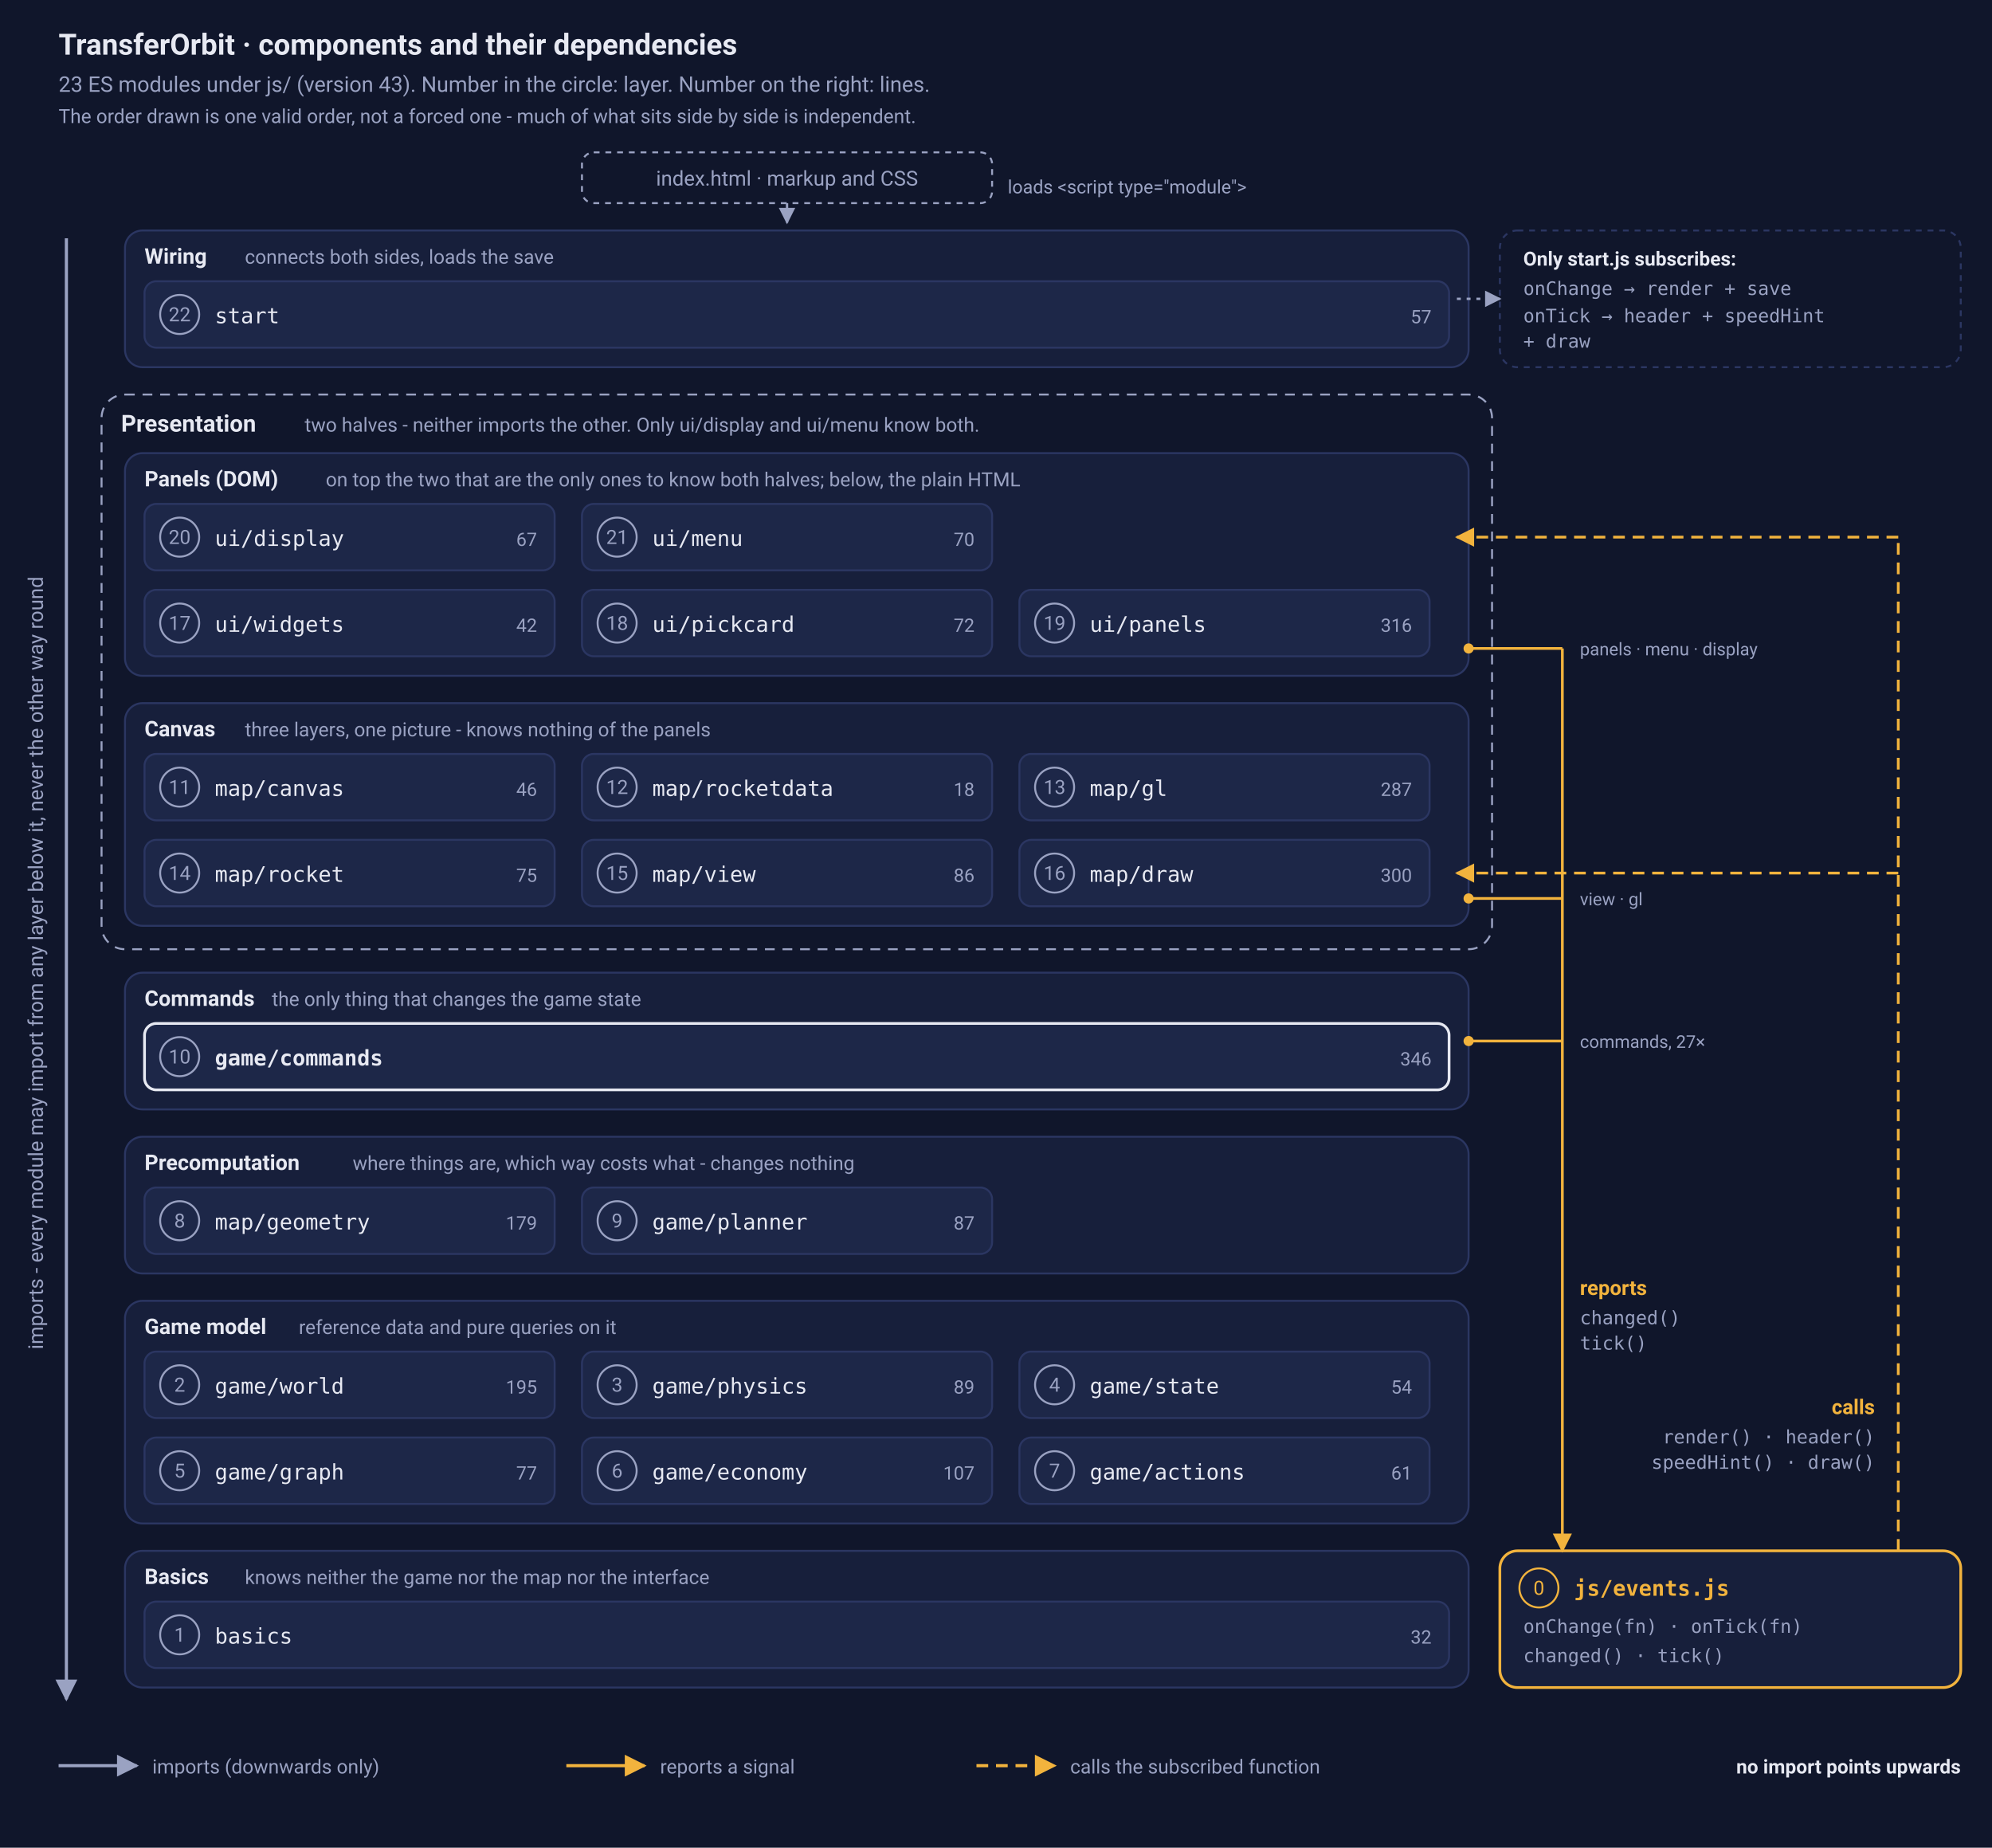
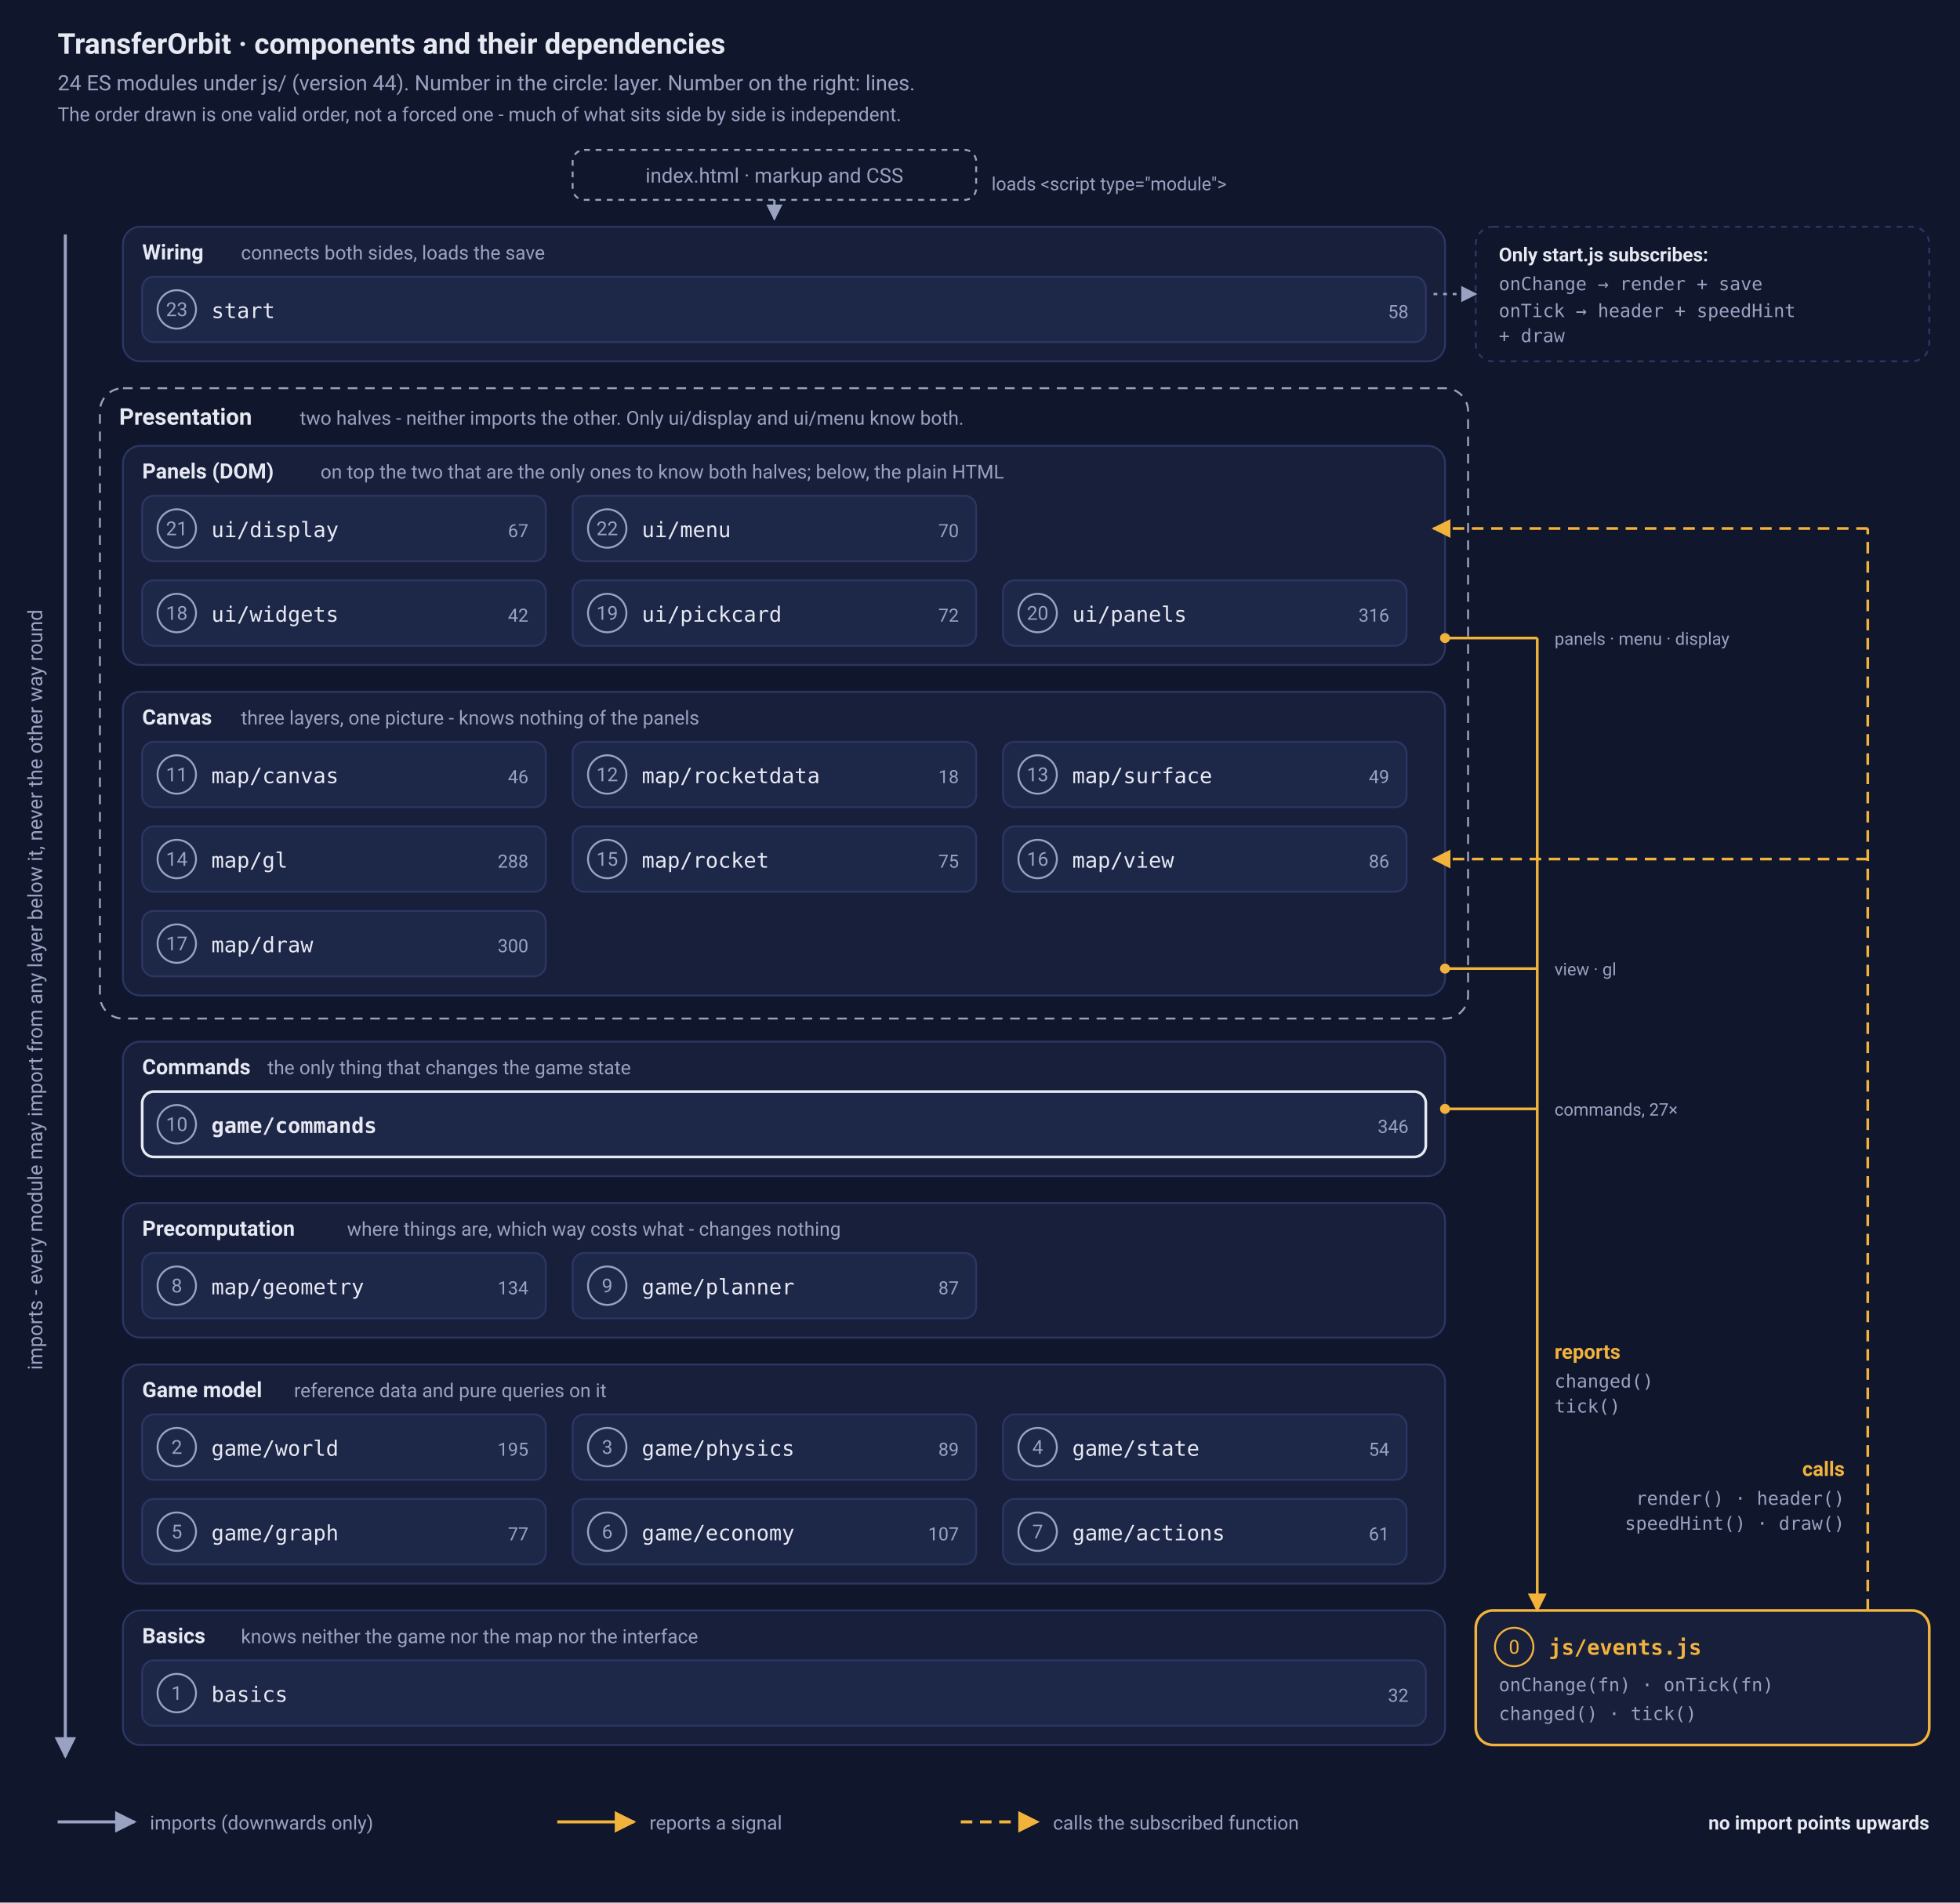
- <svg xmlns="http://www.w3.org/2000/svg" viewBox="0 0 1020 946" width="1020" height="946" role="img" aria-label="Component diagram of TransferOrbit: 23 ES modules. Imports only ever point downwards; the single way back up are the two signals changed and tick, carried by the events module. The presentation consists of two halves, canvas and panels, which do not import each other.">
+ <svg xmlns="http://www.w3.org/2000/svg" viewBox="0 0 1020 990" width="1020" height="990" role="img" aria-label="Component diagram of TransferOrbit: 24 ES modules. Imports only ever point downwards; the single way back up are the two signals changed and tick, carried by the events module. The presentation consists of two halves, canvas and panels, which do not import each other.">
  <defs>
    <marker id="ar" viewBox="0 0 10 10" refX="9" refY="5" markerWidth="7" markerHeight="7" orient="auto-start-reverse">
      <path d="M0,0 L10,5 L0,10 z" fill="#9aa2c2" />
    </marker>
    <marker id="ara" viewBox="0 0 10 10" refX="9" refY="5" markerWidth="7" markerHeight="7" orient="auto-start-reverse">
      <path d="M0,0 L10,5 L0,10 z" fill="#f2b33d" />
    </marker>
  </defs>
-   <rect width="1020" height="946" fill="#10162b" />
+   <rect width="1020" height="990" fill="#10162b" />
  <text x="30" y="28" font-family="ui-sans-serif,-apple-system,Segoe UI,Roboto,Helvetica,Arial,sans-serif" font-size="15" fill="#e7e9f2" text-anchor="start" font-weight="600">TransferOrbit · components and their dependencies</text>
-   <text x="30" y="47" font-family="ui-sans-serif,-apple-system,Segoe UI,Roboto,Helvetica,Arial,sans-serif" font-size="11" fill="#9aa2c2" text-anchor="start">23 ES modules under js/ (version 43). Number in the circle: layer. Number on the right: lines.</text>
+   <text x="30" y="47" font-family="ui-sans-serif,-apple-system,Segoe UI,Roboto,Helvetica,Arial,sans-serif" font-size="11" fill="#9aa2c2" text-anchor="start">24 ES modules under js/ (version 44). Number in the circle: layer. Number on the right: lines.</text>
  <text x="30" y="63" font-family="ui-sans-serif,-apple-system,Segoe UI,Roboto,Helvetica,Arial,sans-serif" font-size="10" fill="#9aa2c2" text-anchor="start">The order drawn is one valid order, not a forced one - much of what sits side by side is independent.</text>
  <rect x="298" y="78" width="210" height="26" rx="6" fill="none" stroke="#9aa2c2" stroke-width="1" stroke-dasharray="3 3" />
  <text x="403" y="95" font-family="ui-sans-serif,-apple-system,Segoe UI,Roboto,Helvetica,Arial,sans-serif" font-size="10.5" fill="#9aa2c2" text-anchor="middle">index.html  ·  markup and CSS</text>
  <line x1="403" y1="104" x2="403" y2="114" stroke="#9aa2c2" stroke-width="1.2" marker-end="url(#ar)" />
  <text x="516" y="99" font-family="ui-sans-serif,-apple-system,Segoe UI,Roboto,Helvetica,Arial,sans-serif" font-size="9.5" fill="#9aa2c2" text-anchor="start">loads &lt;script type="module"&gt;</text>
-   <line x1="34" y1="122" x2="34" y2="870" stroke="#9aa2c2" stroke-width="1.6" marker-end="url(#ar)" />
-   <text x="0" y="0" font-family="ui-sans-serif,-apple-system,Segoe UI,Roboto,Helvetica,Arial,sans-serif" font-size="10.5" fill="#9aa2c2" text-anchor="middle" transform="translate(22,493) rotate(-90)">imports - every module may import from any layer below it, never the other way round</text>
-   <rect x="52" y="202" width="712" height="284" rx="12" fill="none" stroke="#9aa2c2" stroke-width="1" stroke-dasharray="5 4" />
+   <line x1="34" y1="122" x2="34" y2="914" stroke="#9aa2c2" stroke-width="1.6" marker-end="url(#ar)" />
+   <text x="0" y="0" font-family="ui-sans-serif,-apple-system,Segoe UI,Roboto,Helvetica,Arial,sans-serif" font-size="10.5" fill="#9aa2c2" text-anchor="middle" transform="translate(22,515) rotate(-90)">imports - every module may import from any layer below it, never the other way round</text>
+   <rect x="52" y="202" width="712" height="328" rx="12" fill="none" stroke="#9aa2c2" stroke-width="1" stroke-dasharray="5 4" />
  <text x="62" y="221" font-family="ui-sans-serif,-apple-system,Segoe UI,Roboto,Helvetica,Arial,sans-serif" font-size="12" fill="#e7e9f2" text-anchor="start" font-weight="600">Presentation</text>
  <text x="156" y="221" font-family="ui-sans-serif,-apple-system,Segoe UI,Roboto,Helvetica,Arial,sans-serif" font-size="10" fill="#9aa2c2" text-anchor="start">two halves - neither imports the other. Only ui/display and ui/menu know both.</text>
  <rect x="64" y="118" width="688" height="70" rx="9" fill="#171f3b" stroke="#2b3662" />
  <text x="74" y="135" font-family="ui-sans-serif,-apple-system,Segoe UI,Roboto,Helvetica,Arial,sans-serif" font-size="11" fill="#e7e9f2" text-anchor="start" font-weight="600">Wiring</text>
  <text x="125.4" y="135" font-family="ui-sans-serif,-apple-system,Segoe UI,Roboto,Helvetica,Arial,sans-serif" font-size="10" fill="#9aa2c2" text-anchor="start">connects both sides, loads the save</text>
  <rect x="74" y="144" width="668" height="34" rx="6" fill="#1d2748" stroke="#2b3662" stroke-width="1" />
  <circle cx="92" cy="161" r="10" fill="none" stroke="#9aa2c2" stroke-width="1" />
-   <text x="92" y="164.5" font-family="ui-sans-serif,-apple-system,Segoe UI,Roboto,Helvetica,Arial,sans-serif" font-size="10" fill="#9aa2c2" text-anchor="middle">22</text>
+   <text x="92" y="164.5" font-family="ui-sans-serif,-apple-system,Segoe UI,Roboto,Helvetica,Arial,sans-serif" font-size="10" fill="#9aa2c2" text-anchor="middle">23</text>
  <text x="110" y="165.5" font-family="ui-monospace,SFMono-Regular,Menlo,Consolas,monospace" font-size="11" fill="#e7e9f2" text-anchor="start">start</text>
-   <text x="733" y="165.5" font-family="ui-sans-serif,-apple-system,Segoe UI,Roboto,Helvetica,Arial,sans-serif" font-size="9.5" fill="#9aa2c2" text-anchor="end">57</text>
+   <text x="733" y="165.5" font-family="ui-sans-serif,-apple-system,Segoe UI,Roboto,Helvetica,Arial,sans-serif" font-size="9.5" fill="#9aa2c2" text-anchor="end">58</text>
  <rect x="64" y="232" width="688" height="114" rx="9" fill="#171f3b" stroke="#2b3662" />
  <text x="74" y="249" font-family="ui-sans-serif,-apple-system,Segoe UI,Roboto,Helvetica,Arial,sans-serif" font-size="11" fill="#e7e9f2" text-anchor="start" font-weight="600">Panels (DOM)</text>
  <text x="166.8" y="249" font-family="ui-sans-serif,-apple-system,Segoe UI,Roboto,Helvetica,Arial,sans-serif" font-size="10" fill="#9aa2c2" text-anchor="start">on top the two that are the only ones to know both halves; below, the plain HTML</text>
  <rect x="74" y="258" width="210" height="34" rx="6" fill="#1d2748" stroke="#2b3662" stroke-width="1" />
  <circle cx="92" cy="275" r="10" fill="none" stroke="#9aa2c2" stroke-width="1" />
-   <text x="92" y="278.5" font-family="ui-sans-serif,-apple-system,Segoe UI,Roboto,Helvetica,Arial,sans-serif" font-size="10" fill="#9aa2c2" text-anchor="middle">20</text>
+   <text x="92" y="278.5" font-family="ui-sans-serif,-apple-system,Segoe UI,Roboto,Helvetica,Arial,sans-serif" font-size="10" fill="#9aa2c2" text-anchor="middle">21</text>
  <text x="110" y="279.5" font-family="ui-monospace,SFMono-Regular,Menlo,Consolas,monospace" font-size="11" fill="#e7e9f2" text-anchor="start">ui/display</text>
  <text x="275" y="279.5" font-family="ui-sans-serif,-apple-system,Segoe UI,Roboto,Helvetica,Arial,sans-serif" font-size="9.5" fill="#9aa2c2" text-anchor="end">67</text>
  <rect x="298" y="258" width="210" height="34" rx="6" fill="#1d2748" stroke="#2b3662" stroke-width="1" />
  <circle cx="316" cy="275" r="10" fill="none" stroke="#9aa2c2" stroke-width="1" />
-   <text x="316" y="278.5" font-family="ui-sans-serif,-apple-system,Segoe UI,Roboto,Helvetica,Arial,sans-serif" font-size="10" fill="#9aa2c2" text-anchor="middle">21</text>
+   <text x="316" y="278.5" font-family="ui-sans-serif,-apple-system,Segoe UI,Roboto,Helvetica,Arial,sans-serif" font-size="10" fill="#9aa2c2" text-anchor="middle">22</text>
  <text x="334" y="279.5" font-family="ui-monospace,SFMono-Regular,Menlo,Consolas,monospace" font-size="11" fill="#e7e9f2" text-anchor="start">ui/menu</text>
  <text x="499" y="279.5" font-family="ui-sans-serif,-apple-system,Segoe UI,Roboto,Helvetica,Arial,sans-serif" font-size="9.5" fill="#9aa2c2" text-anchor="end">70</text>
  <rect x="74" y="302" width="210" height="34" rx="6" fill="#1d2748" stroke="#2b3662" stroke-width="1" />
  <circle cx="92" cy="319" r="10" fill="none" stroke="#9aa2c2" stroke-width="1" />
-   <text x="92" y="322.5" font-family="ui-sans-serif,-apple-system,Segoe UI,Roboto,Helvetica,Arial,sans-serif" font-size="10" fill="#9aa2c2" text-anchor="middle">17</text>
+   <text x="92" y="322.5" font-family="ui-sans-serif,-apple-system,Segoe UI,Roboto,Helvetica,Arial,sans-serif" font-size="10" fill="#9aa2c2" text-anchor="middle">18</text>
  <text x="110" y="323.5" font-family="ui-monospace,SFMono-Regular,Menlo,Consolas,monospace" font-size="11" fill="#e7e9f2" text-anchor="start">ui/widgets</text>
  <text x="275" y="323.5" font-family="ui-sans-serif,-apple-system,Segoe UI,Roboto,Helvetica,Arial,sans-serif" font-size="9.5" fill="#9aa2c2" text-anchor="end">42</text>
  <rect x="298" y="302" width="210" height="34" rx="6" fill="#1d2748" stroke="#2b3662" stroke-width="1" />
  <circle cx="316" cy="319" r="10" fill="none" stroke="#9aa2c2" stroke-width="1" />
-   <text x="316" y="322.5" font-family="ui-sans-serif,-apple-system,Segoe UI,Roboto,Helvetica,Arial,sans-serif" font-size="10" fill="#9aa2c2" text-anchor="middle">18</text>
+   <text x="316" y="322.5" font-family="ui-sans-serif,-apple-system,Segoe UI,Roboto,Helvetica,Arial,sans-serif" font-size="10" fill="#9aa2c2" text-anchor="middle">19</text>
  <text x="334" y="323.5" font-family="ui-monospace,SFMono-Regular,Menlo,Consolas,monospace" font-size="11" fill="#e7e9f2" text-anchor="start">ui/pickcard</text>
  <text x="499" y="323.5" font-family="ui-sans-serif,-apple-system,Segoe UI,Roboto,Helvetica,Arial,sans-serif" font-size="9.5" fill="#9aa2c2" text-anchor="end">72</text>
  <rect x="522" y="302" width="210" height="34" rx="6" fill="#1d2748" stroke="#2b3662" stroke-width="1" />
  <circle cx="540" cy="319" r="10" fill="none" stroke="#9aa2c2" stroke-width="1" />
-   <text x="540" y="322.5" font-family="ui-sans-serif,-apple-system,Segoe UI,Roboto,Helvetica,Arial,sans-serif" font-size="10" fill="#9aa2c2" text-anchor="middle">19</text>
+   <text x="540" y="322.5" font-family="ui-sans-serif,-apple-system,Segoe UI,Roboto,Helvetica,Arial,sans-serif" font-size="10" fill="#9aa2c2" text-anchor="middle">20</text>
  <text x="558" y="323.5" font-family="ui-monospace,SFMono-Regular,Menlo,Consolas,monospace" font-size="11" fill="#e7e9f2" text-anchor="start">ui/panels</text>
  <text x="723" y="323.5" font-family="ui-sans-serif,-apple-system,Segoe UI,Roboto,Helvetica,Arial,sans-serif" font-size="9.5" fill="#9aa2c2" text-anchor="end">316</text>
-   <rect x="64" y="360" width="688" height="114" rx="9" fill="#171f3b" stroke="#2b3662" />
+   <rect x="64" y="360" width="688" height="158" rx="9" fill="#171f3b" stroke="#2b3662" />
  <text x="74" y="377" font-family="ui-sans-serif,-apple-system,Segoe UI,Roboto,Helvetica,Arial,sans-serif" font-size="11" fill="#e7e9f2" text-anchor="start" font-weight="600">Canvas</text>
  <text x="125.4" y="377" font-family="ui-sans-serif,-apple-system,Segoe UI,Roboto,Helvetica,Arial,sans-serif" font-size="10" fill="#9aa2c2" text-anchor="start">three layers, one picture - knows nothing of the panels</text>
  <rect x="74" y="386" width="210" height="34" rx="6" fill="#1d2748" stroke="#2b3662" stroke-width="1" />
  <circle cx="92" cy="403" r="10" fill="none" stroke="#9aa2c2" stroke-width="1" />
  <text x="92" y="406.5" font-family="ui-sans-serif,-apple-system,Segoe UI,Roboto,Helvetica,Arial,sans-serif" font-size="10" fill="#9aa2c2" text-anchor="middle">11</text>
  <text x="110" y="407.5" font-family="ui-monospace,SFMono-Regular,Menlo,Consolas,monospace" font-size="11" fill="#e7e9f2" text-anchor="start">map/canvas</text>
  <text x="275" y="407.5" font-family="ui-sans-serif,-apple-system,Segoe UI,Roboto,Helvetica,Arial,sans-serif" font-size="9.5" fill="#9aa2c2" text-anchor="end">46</text>
  <rect x="298" y="386" width="210" height="34" rx="6" fill="#1d2748" stroke="#2b3662" stroke-width="1" />
  <circle cx="316" cy="403" r="10" fill="none" stroke="#9aa2c2" stroke-width="1" />
  <text x="316" y="406.5" font-family="ui-sans-serif,-apple-system,Segoe UI,Roboto,Helvetica,Arial,sans-serif" font-size="10" fill="#9aa2c2" text-anchor="middle">12</text>
  <text x="334" y="407.5" font-family="ui-monospace,SFMono-Regular,Menlo,Consolas,monospace" font-size="11" fill="#e7e9f2" text-anchor="start">map/rocketdata</text>
  <text x="499" y="407.5" font-family="ui-sans-serif,-apple-system,Segoe UI,Roboto,Helvetica,Arial,sans-serif" font-size="9.5" fill="#9aa2c2" text-anchor="end">18</text>
  <rect x="522" y="386" width="210" height="34" rx="6" fill="#1d2748" stroke="#2b3662" stroke-width="1" />
  <circle cx="540" cy="403" r="10" fill="none" stroke="#9aa2c2" stroke-width="1" />
  <text x="540" y="406.5" font-family="ui-sans-serif,-apple-system,Segoe UI,Roboto,Helvetica,Arial,sans-serif" font-size="10" fill="#9aa2c2" text-anchor="middle">13</text>
-   <text x="558" y="407.5" font-family="ui-monospace,SFMono-Regular,Menlo,Consolas,monospace" font-size="11" fill="#e7e9f2" text-anchor="start">map/gl</text>
-   <text x="723" y="407.5" font-family="ui-sans-serif,-apple-system,Segoe UI,Roboto,Helvetica,Arial,sans-serif" font-size="9.5" fill="#9aa2c2" text-anchor="end">287</text>
+   <text x="558" y="407.5" font-family="ui-monospace,SFMono-Regular,Menlo,Consolas,monospace" font-size="11" fill="#e7e9f2" text-anchor="start">map/surface</text>
+   <text x="723" y="407.5" font-family="ui-sans-serif,-apple-system,Segoe UI,Roboto,Helvetica,Arial,sans-serif" font-size="9.5" fill="#9aa2c2" text-anchor="end">49</text>
  <rect x="74" y="430" width="210" height="34" rx="6" fill="#1d2748" stroke="#2b3662" stroke-width="1" />
  <circle cx="92" cy="447" r="10" fill="none" stroke="#9aa2c2" stroke-width="1" />
  <text x="92" y="450.5" font-family="ui-sans-serif,-apple-system,Segoe UI,Roboto,Helvetica,Arial,sans-serif" font-size="10" fill="#9aa2c2" text-anchor="middle">14</text>
-   <text x="110" y="451.5" font-family="ui-monospace,SFMono-Regular,Menlo,Consolas,monospace" font-size="11" fill="#e7e9f2" text-anchor="start">map/rocket</text>
-   <text x="275" y="451.5" font-family="ui-sans-serif,-apple-system,Segoe UI,Roboto,Helvetica,Arial,sans-serif" font-size="9.5" fill="#9aa2c2" text-anchor="end">75</text>
+   <text x="110" y="451.5" font-family="ui-monospace,SFMono-Regular,Menlo,Consolas,monospace" font-size="11" fill="#e7e9f2" text-anchor="start">map/gl</text>
+   <text x="275" y="451.5" font-family="ui-sans-serif,-apple-system,Segoe UI,Roboto,Helvetica,Arial,sans-serif" font-size="9.5" fill="#9aa2c2" text-anchor="end">288</text>
  <rect x="298" y="430" width="210" height="34" rx="6" fill="#1d2748" stroke="#2b3662" stroke-width="1" />
  <circle cx="316" cy="447" r="10" fill="none" stroke="#9aa2c2" stroke-width="1" />
  <text x="316" y="450.5" font-family="ui-sans-serif,-apple-system,Segoe UI,Roboto,Helvetica,Arial,sans-serif" font-size="10" fill="#9aa2c2" text-anchor="middle">15</text>
-   <text x="334" y="451.5" font-family="ui-monospace,SFMono-Regular,Menlo,Consolas,monospace" font-size="11" fill="#e7e9f2" text-anchor="start">map/view</text>
-   <text x="499" y="451.5" font-family="ui-sans-serif,-apple-system,Segoe UI,Roboto,Helvetica,Arial,sans-serif" font-size="9.5" fill="#9aa2c2" text-anchor="end">86</text>
+   <text x="334" y="451.5" font-family="ui-monospace,SFMono-Regular,Menlo,Consolas,monospace" font-size="11" fill="#e7e9f2" text-anchor="start">map/rocket</text>
+   <text x="499" y="451.5" font-family="ui-sans-serif,-apple-system,Segoe UI,Roboto,Helvetica,Arial,sans-serif" font-size="9.5" fill="#9aa2c2" text-anchor="end">75</text>
  <rect x="522" y="430" width="210" height="34" rx="6" fill="#1d2748" stroke="#2b3662" stroke-width="1" />
  <circle cx="540" cy="447" r="10" fill="none" stroke="#9aa2c2" stroke-width="1" />
  <text x="540" y="450.5" font-family="ui-sans-serif,-apple-system,Segoe UI,Roboto,Helvetica,Arial,sans-serif" font-size="10" fill="#9aa2c2" text-anchor="middle">16</text>
-   <text x="558" y="451.5" font-family="ui-monospace,SFMono-Regular,Menlo,Consolas,monospace" font-size="11" fill="#e7e9f2" text-anchor="start">map/draw</text>
-   <text x="723" y="451.5" font-family="ui-sans-serif,-apple-system,Segoe UI,Roboto,Helvetica,Arial,sans-serif" font-size="9.5" fill="#9aa2c2" text-anchor="end">300</text>
-   <rect x="64" y="498" width="688" height="70" rx="9" fill="#171f3b" stroke="#2b3662" />
-   <text x="74" y="515" font-family="ui-sans-serif,-apple-system,Segoe UI,Roboto,Helvetica,Arial,sans-serif" font-size="11" fill="#e7e9f2" text-anchor="start" font-weight="600">Commands</text>
-   <text x="139.2" y="515" font-family="ui-sans-serif,-apple-system,Segoe UI,Roboto,Helvetica,Arial,sans-serif" font-size="10" fill="#9aa2c2" text-anchor="start">the only thing that changes the game state</text>
-   <rect x="74" y="524" width="668" height="34" rx="6" fill="#1d2748" stroke="#e7e9f2" stroke-width="1.4" />
-   <circle cx="92" cy="541" r="10" fill="none" stroke="#9aa2c2" stroke-width="1" />
-   <text x="92" y="544.5" font-family="ui-sans-serif,-apple-system,Segoe UI,Roboto,Helvetica,Arial,sans-serif" font-size="10" fill="#9aa2c2" text-anchor="middle">10</text>
-   <text x="110" y="545.5" font-family="ui-monospace,SFMono-Regular,Menlo,Consolas,monospace" font-size="11" fill="#e7e9f2" text-anchor="start" font-weight="600">game/commands</text>
-   <text x="733" y="545.5" font-family="ui-sans-serif,-apple-system,Segoe UI,Roboto,Helvetica,Arial,sans-serif" font-size="9.5" fill="#9aa2c2" text-anchor="end">346</text>
-   <rect x="64" y="582" width="688" height="70" rx="9" fill="#171f3b" stroke="#2b3662" />
-   <text x="74" y="599" font-family="ui-sans-serif,-apple-system,Segoe UI,Roboto,Helvetica,Arial,sans-serif" font-size="11" fill="#e7e9f2" text-anchor="start" font-weight="600">Precomputation</text>
-   <text x="180.6" y="599" font-family="ui-sans-serif,-apple-system,Segoe UI,Roboto,Helvetica,Arial,sans-serif" font-size="10" fill="#9aa2c2" text-anchor="start">where things are, which way costs what - changes nothing</text>
-   <rect x="74" y="608" width="210" height="34" rx="6" fill="#1d2748" stroke="#2b3662" stroke-width="1" />
-   <circle cx="92" cy="625" r="10" fill="none" stroke="#9aa2c2" stroke-width="1" />
-   <text x="92" y="628.5" font-family="ui-sans-serif,-apple-system,Segoe UI,Roboto,Helvetica,Arial,sans-serif" font-size="10" fill="#9aa2c2" text-anchor="middle">8</text>
-   <text x="110" y="629.5" font-family="ui-monospace,SFMono-Regular,Menlo,Consolas,monospace" font-size="11" fill="#e7e9f2" text-anchor="start">map/geometry</text>
-   <text x="275" y="629.5" font-family="ui-sans-serif,-apple-system,Segoe UI,Roboto,Helvetica,Arial,sans-serif" font-size="9.5" fill="#9aa2c2" text-anchor="end">179</text>
-   <rect x="298" y="608" width="210" height="34" rx="6" fill="#1d2748" stroke="#2b3662" stroke-width="1" />
-   <circle cx="316" cy="625" r="10" fill="none" stroke="#9aa2c2" stroke-width="1" />
-   <text x="316" y="628.5" font-family="ui-sans-serif,-apple-system,Segoe UI,Roboto,Helvetica,Arial,sans-serif" font-size="10" fill="#9aa2c2" text-anchor="middle">9</text>
-   <text x="334" y="629.5" font-family="ui-monospace,SFMono-Regular,Menlo,Consolas,monospace" font-size="11" fill="#e7e9f2" text-anchor="start">game/planner</text>
-   <text x="499" y="629.5" font-family="ui-sans-serif,-apple-system,Segoe UI,Roboto,Helvetica,Arial,sans-serif" font-size="9.5" fill="#9aa2c2" text-anchor="end">87</text>
-   <rect x="64" y="666" width="688" height="114" rx="9" fill="#171f3b" stroke="#2b3662" />
-   <text x="74" y="683" font-family="ui-sans-serif,-apple-system,Segoe UI,Roboto,Helvetica,Arial,sans-serif" font-size="11" fill="#e7e9f2" text-anchor="start" font-weight="600">Game model</text>
-   <text x="153.0" y="683" font-family="ui-sans-serif,-apple-system,Segoe UI,Roboto,Helvetica,Arial,sans-serif" font-size="10" fill="#9aa2c2" text-anchor="start">reference data and pure queries on it</text>
-   <rect x="74" y="692" width="210" height="34" rx="6" fill="#1d2748" stroke="#2b3662" stroke-width="1" />
-   <circle cx="92" cy="709" r="10" fill="none" stroke="#9aa2c2" stroke-width="1" />
-   <text x="92" y="712.5" font-family="ui-sans-serif,-apple-system,Segoe UI,Roboto,Helvetica,Arial,sans-serif" font-size="10" fill="#9aa2c2" text-anchor="middle">2</text>
-   <text x="110" y="713.5" font-family="ui-monospace,SFMono-Regular,Menlo,Consolas,monospace" font-size="11" fill="#e7e9f2" text-anchor="start">game/world</text>
-   <text x="275" y="713.5" font-family="ui-sans-serif,-apple-system,Segoe UI,Roboto,Helvetica,Arial,sans-serif" font-size="9.5" fill="#9aa2c2" text-anchor="end">195</text>
-   <rect x="298" y="692" width="210" height="34" rx="6" fill="#1d2748" stroke="#2b3662" stroke-width="1" />
-   <circle cx="316" cy="709" r="10" fill="none" stroke="#9aa2c2" stroke-width="1" />
-   <text x="316" y="712.5" font-family="ui-sans-serif,-apple-system,Segoe UI,Roboto,Helvetica,Arial,sans-serif" font-size="10" fill="#9aa2c2" text-anchor="middle">3</text>
-   <text x="334" y="713.5" font-family="ui-monospace,SFMono-Regular,Menlo,Consolas,monospace" font-size="11" fill="#e7e9f2" text-anchor="start">game/physics</text>
-   <text x="499" y="713.5" font-family="ui-sans-serif,-apple-system,Segoe UI,Roboto,Helvetica,Arial,sans-serif" font-size="9.5" fill="#9aa2c2" text-anchor="end">89</text>
-   <rect x="522" y="692" width="210" height="34" rx="6" fill="#1d2748" stroke="#2b3662" stroke-width="1" />
-   <circle cx="540" cy="709" r="10" fill="none" stroke="#9aa2c2" stroke-width="1" />
-   <text x="540" y="712.5" font-family="ui-sans-serif,-apple-system,Segoe UI,Roboto,Helvetica,Arial,sans-serif" font-size="10" fill="#9aa2c2" text-anchor="middle">4</text>
-   <text x="558" y="713.5" font-family="ui-monospace,SFMono-Regular,Menlo,Consolas,monospace" font-size="11" fill="#e7e9f2" text-anchor="start">game/state</text>
-   <text x="723" y="713.5" font-family="ui-sans-serif,-apple-system,Segoe UI,Roboto,Helvetica,Arial,sans-serif" font-size="9.5" fill="#9aa2c2" text-anchor="end">54</text>
+   <text x="558" y="451.5" font-family="ui-monospace,SFMono-Regular,Menlo,Consolas,monospace" font-size="11" fill="#e7e9f2" text-anchor="start">map/view</text>
+   <text x="723" y="451.5" font-family="ui-sans-serif,-apple-system,Segoe UI,Roboto,Helvetica,Arial,sans-serif" font-size="9.5" fill="#9aa2c2" text-anchor="end">86</text>
+   <rect x="74" y="474" width="210" height="34" rx="6" fill="#1d2748" stroke="#2b3662" stroke-width="1" />
+   <circle cx="92" cy="491" r="10" fill="none" stroke="#9aa2c2" stroke-width="1" />
+   <text x="92" y="494.5" font-family="ui-sans-serif,-apple-system,Segoe UI,Roboto,Helvetica,Arial,sans-serif" font-size="10" fill="#9aa2c2" text-anchor="middle">17</text>
+   <text x="110" y="495.5" font-family="ui-monospace,SFMono-Regular,Menlo,Consolas,monospace" font-size="11" fill="#e7e9f2" text-anchor="start">map/draw</text>
+   <text x="275" y="495.5" font-family="ui-sans-serif,-apple-system,Segoe UI,Roboto,Helvetica,Arial,sans-serif" font-size="9.5" fill="#9aa2c2" text-anchor="end">300</text>
+   <rect x="64" y="542" width="688" height="70" rx="9" fill="#171f3b" stroke="#2b3662" />
+   <text x="74" y="559" font-family="ui-sans-serif,-apple-system,Segoe UI,Roboto,Helvetica,Arial,sans-serif" font-size="11" fill="#e7e9f2" text-anchor="start" font-weight="600">Commands</text>
+   <text x="139.2" y="559" font-family="ui-sans-serif,-apple-system,Segoe UI,Roboto,Helvetica,Arial,sans-serif" font-size="10" fill="#9aa2c2" text-anchor="start">the only thing that changes the game state</text>
+   <rect x="74" y="568" width="668" height="34" rx="6" fill="#1d2748" stroke="#e7e9f2" stroke-width="1.4" />
+   <circle cx="92" cy="585" r="10" fill="none" stroke="#9aa2c2" stroke-width="1" />
+   <text x="92" y="588.5" font-family="ui-sans-serif,-apple-system,Segoe UI,Roboto,Helvetica,Arial,sans-serif" font-size="10" fill="#9aa2c2" text-anchor="middle">10</text>
+   <text x="110" y="589.5" font-family="ui-monospace,SFMono-Regular,Menlo,Consolas,monospace" font-size="11" fill="#e7e9f2" text-anchor="start" font-weight="600">game/commands</text>
+   <text x="733" y="589.5" font-family="ui-sans-serif,-apple-system,Segoe UI,Roboto,Helvetica,Arial,sans-serif" font-size="9.5" fill="#9aa2c2" text-anchor="end">346</text>
+   <rect x="64" y="626" width="688" height="70" rx="9" fill="#171f3b" stroke="#2b3662" />
+   <text x="74" y="643" font-family="ui-sans-serif,-apple-system,Segoe UI,Roboto,Helvetica,Arial,sans-serif" font-size="11" fill="#e7e9f2" text-anchor="start" font-weight="600">Precomputation</text>
+   <text x="180.6" y="643" font-family="ui-sans-serif,-apple-system,Segoe UI,Roboto,Helvetica,Arial,sans-serif" font-size="10" fill="#9aa2c2" text-anchor="start">where things are, which way costs what - changes nothing</text>
+   <rect x="74" y="652" width="210" height="34" rx="6" fill="#1d2748" stroke="#2b3662" stroke-width="1" />
+   <circle cx="92" cy="669" r="10" fill="none" stroke="#9aa2c2" stroke-width="1" />
+   <text x="92" y="672.5" font-family="ui-sans-serif,-apple-system,Segoe UI,Roboto,Helvetica,Arial,sans-serif" font-size="10" fill="#9aa2c2" text-anchor="middle">8</text>
+   <text x="110" y="673.5" font-family="ui-monospace,SFMono-Regular,Menlo,Consolas,monospace" font-size="11" fill="#e7e9f2" text-anchor="start">map/geometry</text>
+   <text x="275" y="673.5" font-family="ui-sans-serif,-apple-system,Segoe UI,Roboto,Helvetica,Arial,sans-serif" font-size="9.5" fill="#9aa2c2" text-anchor="end">134</text>
+   <rect x="298" y="652" width="210" height="34" rx="6" fill="#1d2748" stroke="#2b3662" stroke-width="1" />
+   <circle cx="316" cy="669" r="10" fill="none" stroke="#9aa2c2" stroke-width="1" />
+   <text x="316" y="672.5" font-family="ui-sans-serif,-apple-system,Segoe UI,Roboto,Helvetica,Arial,sans-serif" font-size="10" fill="#9aa2c2" text-anchor="middle">9</text>
+   <text x="334" y="673.5" font-family="ui-monospace,SFMono-Regular,Menlo,Consolas,monospace" font-size="11" fill="#e7e9f2" text-anchor="start">game/planner</text>
+   <text x="499" y="673.5" font-family="ui-sans-serif,-apple-system,Segoe UI,Roboto,Helvetica,Arial,sans-serif" font-size="9.5" fill="#9aa2c2" text-anchor="end">87</text>
+   <rect x="64" y="710" width="688" height="114" rx="9" fill="#171f3b" stroke="#2b3662" />
+   <text x="74" y="727" font-family="ui-sans-serif,-apple-system,Segoe UI,Roboto,Helvetica,Arial,sans-serif" font-size="11" fill="#e7e9f2" text-anchor="start" font-weight="600">Game model</text>
+   <text x="153.0" y="727" font-family="ui-sans-serif,-apple-system,Segoe UI,Roboto,Helvetica,Arial,sans-serif" font-size="10" fill="#9aa2c2" text-anchor="start">reference data and pure queries on it</text>
  <rect x="74" y="736" width="210" height="34" rx="6" fill="#1d2748" stroke="#2b3662" stroke-width="1" />
  <circle cx="92" cy="753" r="10" fill="none" stroke="#9aa2c2" stroke-width="1" />
-   <text x="92" y="756.5" font-family="ui-sans-serif,-apple-system,Segoe UI,Roboto,Helvetica,Arial,sans-serif" font-size="10" fill="#9aa2c2" text-anchor="middle">5</text>
-   <text x="110" y="757.5" font-family="ui-monospace,SFMono-Regular,Menlo,Consolas,monospace" font-size="11" fill="#e7e9f2" text-anchor="start">game/graph</text>
-   <text x="275" y="757.5" font-family="ui-sans-serif,-apple-system,Segoe UI,Roboto,Helvetica,Arial,sans-serif" font-size="9.5" fill="#9aa2c2" text-anchor="end">77</text>
+   <text x="92" y="756.5" font-family="ui-sans-serif,-apple-system,Segoe UI,Roboto,Helvetica,Arial,sans-serif" font-size="10" fill="#9aa2c2" text-anchor="middle">2</text>
+   <text x="110" y="757.5" font-family="ui-monospace,SFMono-Regular,Menlo,Consolas,monospace" font-size="11" fill="#e7e9f2" text-anchor="start">game/world</text>
+   <text x="275" y="757.5" font-family="ui-sans-serif,-apple-system,Segoe UI,Roboto,Helvetica,Arial,sans-serif" font-size="9.5" fill="#9aa2c2" text-anchor="end">195</text>
  <rect x="298" y="736" width="210" height="34" rx="6" fill="#1d2748" stroke="#2b3662" stroke-width="1" />
  <circle cx="316" cy="753" r="10" fill="none" stroke="#9aa2c2" stroke-width="1" />
-   <text x="316" y="756.5" font-family="ui-sans-serif,-apple-system,Segoe UI,Roboto,Helvetica,Arial,sans-serif" font-size="10" fill="#9aa2c2" text-anchor="middle">6</text>
-   <text x="334" y="757.5" font-family="ui-monospace,SFMono-Regular,Menlo,Consolas,monospace" font-size="11" fill="#e7e9f2" text-anchor="start">game/economy</text>
-   <text x="499" y="757.5" font-family="ui-sans-serif,-apple-system,Segoe UI,Roboto,Helvetica,Arial,sans-serif" font-size="9.5" fill="#9aa2c2" text-anchor="end">107</text>
+   <text x="316" y="756.5" font-family="ui-sans-serif,-apple-system,Segoe UI,Roboto,Helvetica,Arial,sans-serif" font-size="10" fill="#9aa2c2" text-anchor="middle">3</text>
+   <text x="334" y="757.5" font-family="ui-monospace,SFMono-Regular,Menlo,Consolas,monospace" font-size="11" fill="#e7e9f2" text-anchor="start">game/physics</text>
+   <text x="499" y="757.5" font-family="ui-sans-serif,-apple-system,Segoe UI,Roboto,Helvetica,Arial,sans-serif" font-size="9.5" fill="#9aa2c2" text-anchor="end">89</text>
  <rect x="522" y="736" width="210" height="34" rx="6" fill="#1d2748" stroke="#2b3662" stroke-width="1" />
  <circle cx="540" cy="753" r="10" fill="none" stroke="#9aa2c2" stroke-width="1" />
-   <text x="540" y="756.5" font-family="ui-sans-serif,-apple-system,Segoe UI,Roboto,Helvetica,Arial,sans-serif" font-size="10" fill="#9aa2c2" text-anchor="middle">7</text>
-   <text x="558" y="757.5" font-family="ui-monospace,SFMono-Regular,Menlo,Consolas,monospace" font-size="11" fill="#e7e9f2" text-anchor="start">game/actions</text>
-   <text x="723" y="757.5" font-family="ui-sans-serif,-apple-system,Segoe UI,Roboto,Helvetica,Arial,sans-serif" font-size="9.5" fill="#9aa2c2" text-anchor="end">61</text>
-   <rect x="64" y="794" width="688" height="70" rx="9" fill="#171f3b" stroke="#2b3662" />
-   <text x="74" y="811" font-family="ui-sans-serif,-apple-system,Segoe UI,Roboto,Helvetica,Arial,sans-serif" font-size="11" fill="#e7e9f2" text-anchor="start" font-weight="600">Basics</text>
-   <text x="125.4" y="811" font-family="ui-sans-serif,-apple-system,Segoe UI,Roboto,Helvetica,Arial,sans-serif" font-size="10" fill="#9aa2c2" text-anchor="start">knows neither the game nor the map nor the interface</text>
-   <rect x="74" y="820" width="668" height="34" rx="6" fill="#1d2748" stroke="#2b3662" stroke-width="1" />
-   <circle cx="92" cy="837" r="10" fill="none" stroke="#9aa2c2" stroke-width="1" />
-   <text x="92" y="840.5" font-family="ui-sans-serif,-apple-system,Segoe UI,Roboto,Helvetica,Arial,sans-serif" font-size="10" fill="#9aa2c2" text-anchor="middle">1</text>
-   <text x="110" y="841.5" font-family="ui-monospace,SFMono-Regular,Menlo,Consolas,monospace" font-size="11" fill="#e7e9f2" text-anchor="start">basics</text>
-   <text x="733" y="841.5" font-family="ui-sans-serif,-apple-system,Segoe UI,Roboto,Helvetica,Arial,sans-serif" font-size="9.5" fill="#9aa2c2" text-anchor="end">32</text>
-   <rect x="768" y="794" width="236" height="70" rx="9" fill="#171f3b" stroke="#f2b33d" stroke-width="1.4" />
-   <circle cx="788" cy="813" r="10" fill="none" stroke="#f2b33d" stroke-width="1" />
-   <text x="788" y="816.5" font-family="ui-sans-serif,-apple-system,Segoe UI,Roboto,Helvetica,Arial,sans-serif" font-size="10" fill="#f2b33d" text-anchor="middle">0</text>
-   <text x="806" y="817" font-family="ui-monospace,SFMono-Regular,Menlo,Consolas,monospace" font-size="11" fill="#f2b33d" text-anchor="start" font-weight="600">js/events.js</text>
-   <text x="780" y="836" font-family="ui-monospace,SFMono-Regular,Menlo,Consolas,monospace" font-size="9.5" fill="#9aa2c2" text-anchor="start">onChange(fn) · onTick(fn)</text>
-   <text x="780" y="851" font-family="ui-monospace,SFMono-Regular,Menlo,Consolas,monospace" font-size="9.5" fill="#9aa2c2" text-anchor="start">changed() · tick()</text>
+   <text x="540" y="756.5" font-family="ui-sans-serif,-apple-system,Segoe UI,Roboto,Helvetica,Arial,sans-serif" font-size="10" fill="#9aa2c2" text-anchor="middle">4</text>
+   <text x="558" y="757.5" font-family="ui-monospace,SFMono-Regular,Menlo,Consolas,monospace" font-size="11" fill="#e7e9f2" text-anchor="start">game/state</text>
+   <text x="723" y="757.5" font-family="ui-sans-serif,-apple-system,Segoe UI,Roboto,Helvetica,Arial,sans-serif" font-size="9.5" fill="#9aa2c2" text-anchor="end">54</text>
+   <rect x="74" y="780" width="210" height="34" rx="6" fill="#1d2748" stroke="#2b3662" stroke-width="1" />
+   <circle cx="92" cy="797" r="10" fill="none" stroke="#9aa2c2" stroke-width="1" />
+   <text x="92" y="800.5" font-family="ui-sans-serif,-apple-system,Segoe UI,Roboto,Helvetica,Arial,sans-serif" font-size="10" fill="#9aa2c2" text-anchor="middle">5</text>
+   <text x="110" y="801.5" font-family="ui-monospace,SFMono-Regular,Menlo,Consolas,monospace" font-size="11" fill="#e7e9f2" text-anchor="start">game/graph</text>
+   <text x="275" y="801.5" font-family="ui-sans-serif,-apple-system,Segoe UI,Roboto,Helvetica,Arial,sans-serif" font-size="9.5" fill="#9aa2c2" text-anchor="end">77</text>
+   <rect x="298" y="780" width="210" height="34" rx="6" fill="#1d2748" stroke="#2b3662" stroke-width="1" />
+   <circle cx="316" cy="797" r="10" fill="none" stroke="#9aa2c2" stroke-width="1" />
+   <text x="316" y="800.5" font-family="ui-sans-serif,-apple-system,Segoe UI,Roboto,Helvetica,Arial,sans-serif" font-size="10" fill="#9aa2c2" text-anchor="middle">6</text>
+   <text x="334" y="801.5" font-family="ui-monospace,SFMono-Regular,Menlo,Consolas,monospace" font-size="11" fill="#e7e9f2" text-anchor="start">game/economy</text>
+   <text x="499" y="801.5" font-family="ui-sans-serif,-apple-system,Segoe UI,Roboto,Helvetica,Arial,sans-serif" font-size="9.5" fill="#9aa2c2" text-anchor="end">107</text>
+   <rect x="522" y="780" width="210" height="34" rx="6" fill="#1d2748" stroke="#2b3662" stroke-width="1" />
+   <circle cx="540" cy="797" r="10" fill="none" stroke="#9aa2c2" stroke-width="1" />
+   <text x="540" y="800.5" font-family="ui-sans-serif,-apple-system,Segoe UI,Roboto,Helvetica,Arial,sans-serif" font-size="10" fill="#9aa2c2" text-anchor="middle">7</text>
+   <text x="558" y="801.5" font-family="ui-monospace,SFMono-Regular,Menlo,Consolas,monospace" font-size="11" fill="#e7e9f2" text-anchor="start">game/actions</text>
+   <text x="723" y="801.5" font-family="ui-sans-serif,-apple-system,Segoe UI,Roboto,Helvetica,Arial,sans-serif" font-size="9.5" fill="#9aa2c2" text-anchor="end">61</text>
+   <rect x="64" y="838" width="688" height="70" rx="9" fill="#171f3b" stroke="#2b3662" />
+   <text x="74" y="855" font-family="ui-sans-serif,-apple-system,Segoe UI,Roboto,Helvetica,Arial,sans-serif" font-size="11" fill="#e7e9f2" text-anchor="start" font-weight="600">Basics</text>
+   <text x="125.4" y="855" font-family="ui-sans-serif,-apple-system,Segoe UI,Roboto,Helvetica,Arial,sans-serif" font-size="10" fill="#9aa2c2" text-anchor="start">knows neither the game nor the map nor the interface</text>
+   <rect x="74" y="864" width="668" height="34" rx="6" fill="#1d2748" stroke="#2b3662" stroke-width="1" />
+   <circle cx="92" cy="881" r="10" fill="none" stroke="#9aa2c2" stroke-width="1" />
+   <text x="92" y="884.5" font-family="ui-sans-serif,-apple-system,Segoe UI,Roboto,Helvetica,Arial,sans-serif" font-size="10" fill="#9aa2c2" text-anchor="middle">1</text>
+   <text x="110" y="885.5" font-family="ui-monospace,SFMono-Regular,Menlo,Consolas,monospace" font-size="11" fill="#e7e9f2" text-anchor="start">basics</text>
+   <text x="733" y="885.5" font-family="ui-sans-serif,-apple-system,Segoe UI,Roboto,Helvetica,Arial,sans-serif" font-size="9.5" fill="#9aa2c2" text-anchor="end">32</text>
+   <rect x="768" y="838" width="236" height="70" rx="9" fill="#171f3b" stroke="#f2b33d" stroke-width="1.4" />
+   <circle cx="788" cy="857" r="10" fill="none" stroke="#f2b33d" stroke-width="1" />
+   <text x="788" y="860.5" font-family="ui-sans-serif,-apple-system,Segoe UI,Roboto,Helvetica,Arial,sans-serif" font-size="10" fill="#f2b33d" text-anchor="middle">0</text>
+   <text x="806" y="861" font-family="ui-monospace,SFMono-Regular,Menlo,Consolas,monospace" font-size="11" fill="#f2b33d" text-anchor="start" font-weight="600">js/events.js</text>
+   <text x="780" y="880" font-family="ui-monospace,SFMono-Regular,Menlo,Consolas,monospace" font-size="9.5" fill="#9aa2c2" text-anchor="start">onChange(fn) · onTick(fn)</text>
+   <text x="780" y="895" font-family="ui-monospace,SFMono-Regular,Menlo,Consolas,monospace" font-size="9.5" fill="#9aa2c2" text-anchor="start">changed() · tick()</text>
  <path d="M752,332 H800" stroke="#f2b33d" stroke-width="1.4" fill="none" />
  <circle cx="752" cy="332" r="2.6" fill="#f2b33d" />
  <text x="809" y="335.5" font-family="ui-sans-serif,-apple-system,Segoe UI,Roboto,Helvetica,Arial,sans-serif" font-size="9" fill="#9aa2c2" text-anchor="start">panels · menu · display</text>
-   <path d="M752,460 H800" stroke="#f2b33d" stroke-width="1.4" fill="none" />
-   <circle cx="752" cy="460" r="2.6" fill="#f2b33d" />
-   <text x="809" y="463.5" font-family="ui-sans-serif,-apple-system,Segoe UI,Roboto,Helvetica,Arial,sans-serif" font-size="9" fill="#9aa2c2" text-anchor="start">view · gl</text>
-   <path d="M752,533 H800" stroke="#f2b33d" stroke-width="1.4" fill="none" />
-   <circle cx="752" cy="533" r="2.6" fill="#f2b33d" />
-   <text x="809" y="536.5" font-family="ui-sans-serif,-apple-system,Segoe UI,Roboto,Helvetica,Arial,sans-serif" font-size="9" fill="#9aa2c2" text-anchor="start">commands, 27×</text>
-   <line x1="800" y1="332" x2="800" y2="794" stroke="#f2b33d" stroke-width="1.4" marker-end="url(#ara)" />
-   <text x="809" y="663" font-family="ui-sans-serif,-apple-system,Segoe UI,Roboto,Helvetica,Arial,sans-serif" font-size="10.5" fill="#f2b33d" text-anchor="start" font-weight="600">reports</text>
-   <text x="809" y="678" font-family="ui-monospace,SFMono-Regular,Menlo,Consolas,monospace" font-size="9.5" fill="#9aa2c2" text-anchor="start">changed()</text>
-   <text x="809" y="691" font-family="ui-monospace,SFMono-Regular,Menlo,Consolas,monospace" font-size="9.5" fill="#9aa2c2" text-anchor="start">tick()</text>
-   <path d="M972,794 V275" stroke="#f2b33d" stroke-width="1.4" fill="none" stroke-dasharray="6 4" />
+   <path d="M752,504 H800" stroke="#f2b33d" stroke-width="1.4" fill="none" />
+   <circle cx="752" cy="504" r="2.6" fill="#f2b33d" />
+   <text x="809" y="507.5" font-family="ui-sans-serif,-apple-system,Segoe UI,Roboto,Helvetica,Arial,sans-serif" font-size="9" fill="#9aa2c2" text-anchor="start">view · gl</text>
+   <path d="M752,577 H800" stroke="#f2b33d" stroke-width="1.4" fill="none" />
+   <circle cx="752" cy="577" r="2.6" fill="#f2b33d" />
+   <text x="809" y="580.5" font-family="ui-sans-serif,-apple-system,Segoe UI,Roboto,Helvetica,Arial,sans-serif" font-size="9" fill="#9aa2c2" text-anchor="start">commands, 27×</text>
+   <line x1="800" y1="332" x2="800" y2="838" stroke="#f2b33d" stroke-width="1.4" marker-end="url(#ara)" />
+   <text x="809" y="707" font-family="ui-sans-serif,-apple-system,Segoe UI,Roboto,Helvetica,Arial,sans-serif" font-size="10.5" fill="#f2b33d" text-anchor="start" font-weight="600">reports</text>
+   <text x="809" y="722" font-family="ui-monospace,SFMono-Regular,Menlo,Consolas,monospace" font-size="9.5" fill="#9aa2c2" text-anchor="start">changed()</text>
+   <text x="809" y="735" font-family="ui-monospace,SFMono-Regular,Menlo,Consolas,monospace" font-size="9.5" fill="#9aa2c2" text-anchor="start">tick()</text>
+   <path d="M972,838 V275" stroke="#f2b33d" stroke-width="1.4" fill="none" stroke-dasharray="6 4" />
  <path d="M972,275 H746" stroke="#f2b33d" stroke-width="1.4" fill="none" stroke-dasharray="6 4" marker-end="url(#ara)" />
  <path d="M972,447 H746" stroke="#f2b33d" stroke-width="1.4" fill="none" stroke-dasharray="6 4" marker-end="url(#ara)" />
-   <text x="960" y="724" font-family="ui-sans-serif,-apple-system,Segoe UI,Roboto,Helvetica,Arial,sans-serif" font-size="10.5" fill="#f2b33d" text-anchor="end" font-weight="600">calls</text>
-   <text x="960" y="739" font-family="ui-monospace,SFMono-Regular,Menlo,Consolas,monospace" font-size="9.5" fill="#9aa2c2" text-anchor="end">render() · header()</text>
-   <text x="960" y="752" font-family="ui-monospace,SFMono-Regular,Menlo,Consolas,monospace" font-size="9.5" fill="#9aa2c2" text-anchor="end">speedHint() · draw()</text>
+   <text x="960" y="768" font-family="ui-sans-serif,-apple-system,Segoe UI,Roboto,Helvetica,Arial,sans-serif" font-size="10.5" fill="#f2b33d" text-anchor="end" font-weight="600">calls</text>
+   <text x="960" y="783" font-family="ui-monospace,SFMono-Regular,Menlo,Consolas,monospace" font-size="9.5" fill="#9aa2c2" text-anchor="end">render() · header()</text>
+   <text x="960" y="796" font-family="ui-monospace,SFMono-Regular,Menlo,Consolas,monospace" font-size="9.5" fill="#9aa2c2" text-anchor="end">speedHint() · draw()</text>
  <rect x="768" y="118" width="236" height="70" rx="9" fill="none" stroke="#2b3662" stroke-dasharray="3 3" />
  <text x="780" y="136" font-family="ui-sans-serif,-apple-system,Segoe UI,Roboto,Helvetica,Arial,sans-serif" font-size="10" fill="#e7e9f2" text-anchor="start" font-weight="600">Only start.js subscribes:</text>
  <text x="780" y="151" font-family="ui-monospace,SFMono-Regular,Menlo,Consolas,monospace" font-size="9.5" fill="#9aa2c2" text-anchor="start">onChange → render + save</text>
  <text x="780" y="165" font-family="ui-monospace,SFMono-Regular,Menlo,Consolas,monospace" font-size="9.5" fill="#9aa2c2" text-anchor="start">onTick → header + speedHint</text>
  <text x="780" y="178" font-family="ui-monospace,SFMono-Regular,Menlo,Consolas,monospace" font-size="9.5" fill="#9aa2c2" text-anchor="start">         + draw</text>
  <path d="M746,153 H768" stroke="#9aa2c2" stroke-width="1.2" fill="none" stroke-dasharray="2 3" marker-end="url(#ar)" />
-   <line x1="30" y1="904" x2="70" y2="904" stroke="#9aa2c2" stroke-width="1.6" marker-end="url(#ar)" />
-   <text x="78" y="908" font-family="ui-sans-serif,-apple-system,Segoe UI,Roboto,Helvetica,Arial,sans-serif" font-size="10" fill="#9aa2c2" text-anchor="start">imports (downwards only)</text>
-   <line x1="290" y1="904" x2="330" y2="904" stroke="#f2b33d" stroke-width="1.6" marker-end="url(#ara)" />
-   <text x="338" y="908" font-family="ui-sans-serif,-apple-system,Segoe UI,Roboto,Helvetica,Arial,sans-serif" font-size="10" fill="#9aa2c2" text-anchor="start">reports a signal</text>
-   <line x1="500" y1="904" x2="540" y2="904" stroke="#f2b33d" stroke-width="1.6" stroke-dasharray="6 4" marker-end="url(#ara)" />
-   <text x="548" y="908" font-family="ui-sans-serif,-apple-system,Segoe UI,Roboto,Helvetica,Arial,sans-serif" font-size="10" fill="#9aa2c2" text-anchor="start">calls the subscribed function</text>
-   <text x="1004" y="908" font-family="ui-sans-serif,-apple-system,Segoe UI,Roboto,Helvetica,Arial,sans-serif" font-size="10" fill="#e7e9f2" text-anchor="end" font-weight="600">no import points upwards</text>
+   <line x1="30" y1="948" x2="70" y2="948" stroke="#9aa2c2" stroke-width="1.6" marker-end="url(#ar)" />
+   <text x="78" y="952" font-family="ui-sans-serif,-apple-system,Segoe UI,Roboto,Helvetica,Arial,sans-serif" font-size="10" fill="#9aa2c2" text-anchor="start">imports (downwards only)</text>
+   <line x1="290" y1="948" x2="330" y2="948" stroke="#f2b33d" stroke-width="1.6" marker-end="url(#ara)" />
+   <text x="338" y="952" font-family="ui-sans-serif,-apple-system,Segoe UI,Roboto,Helvetica,Arial,sans-serif" font-size="10" fill="#9aa2c2" text-anchor="start">reports a signal</text>
+   <line x1="500" y1="948" x2="540" y2="948" stroke="#f2b33d" stroke-width="1.6" stroke-dasharray="6 4" marker-end="url(#ara)" />
+   <text x="548" y="952" font-family="ui-sans-serif,-apple-system,Segoe UI,Roboto,Helvetica,Arial,sans-serif" font-size="10" fill="#9aa2c2" text-anchor="start">calls the subscribed function</text>
+   <text x="1004" y="952" font-family="ui-sans-serif,-apple-system,Segoe UI,Roboto,Helvetica,Arial,sans-serif" font-size="10" fill="#e7e9f2" text-anchor="end" font-weight="600">no import points upwards</text>
</svg>
